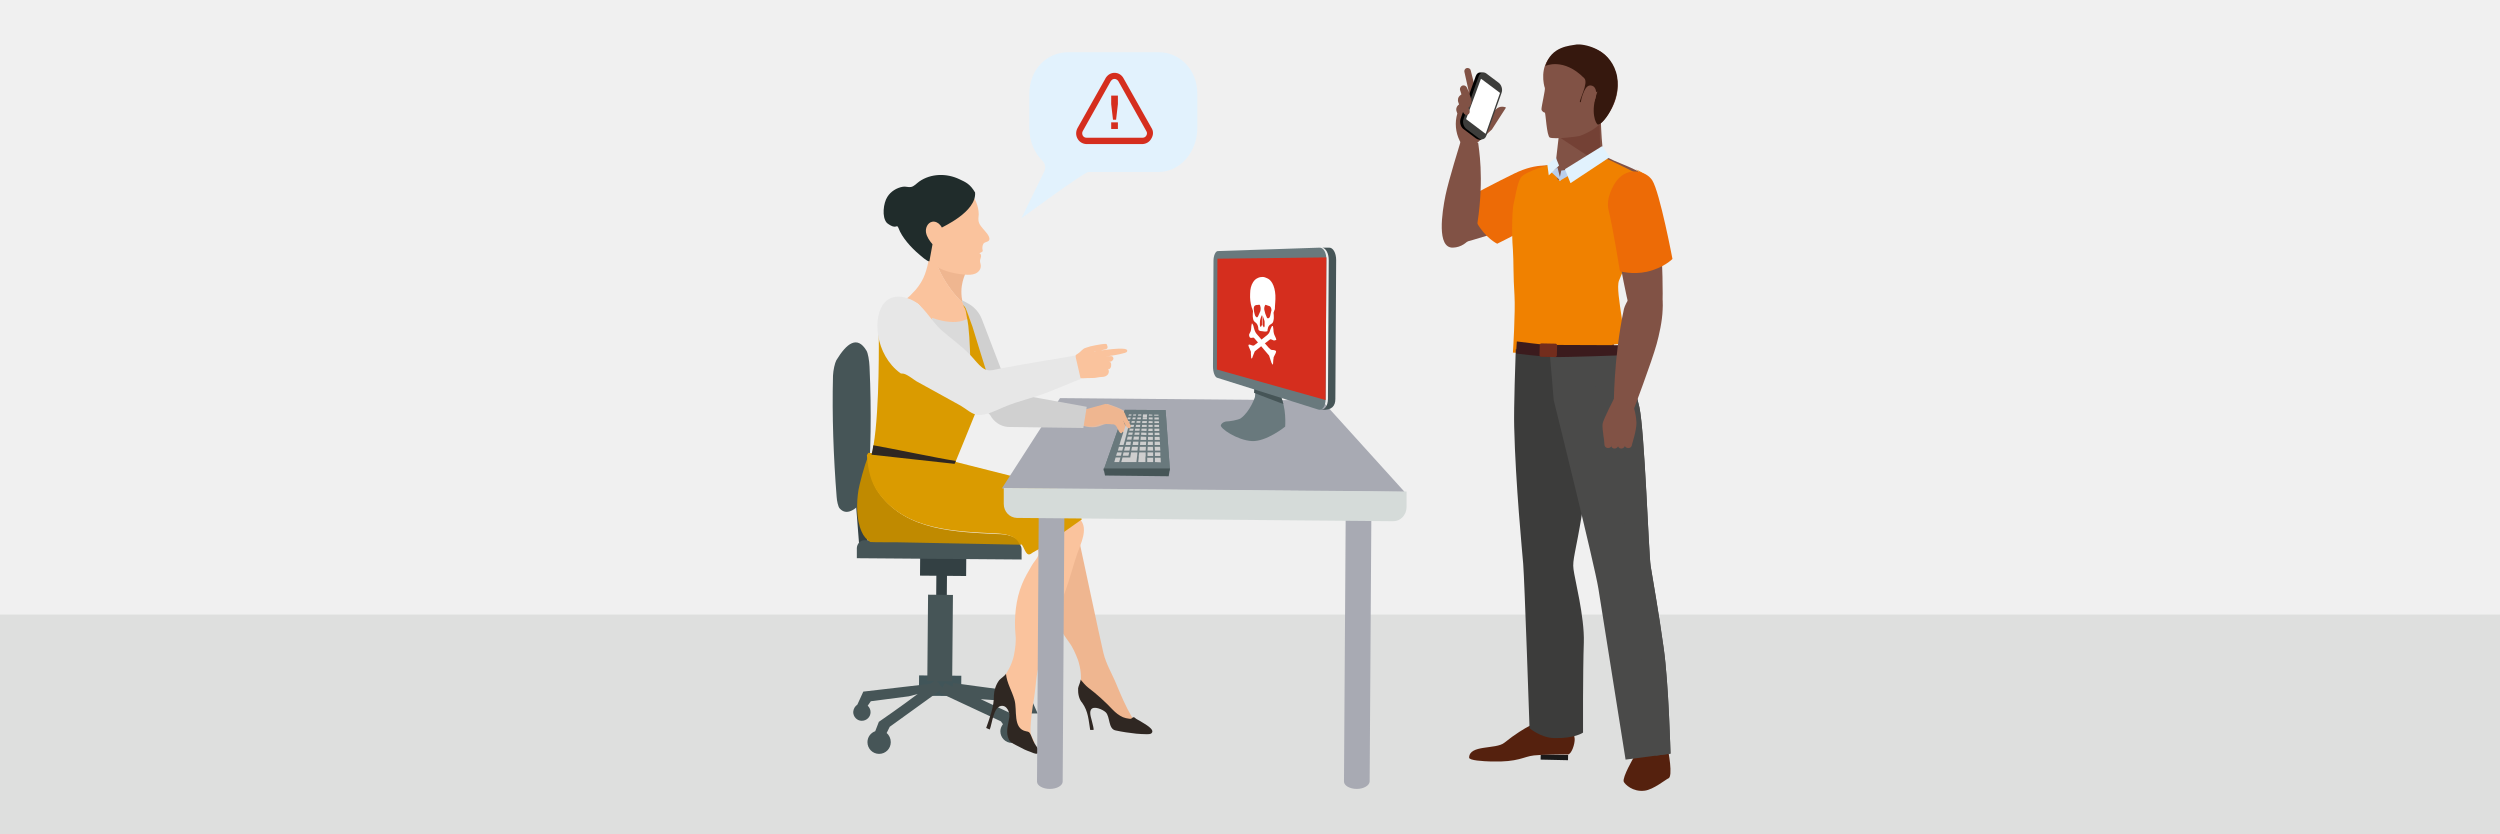
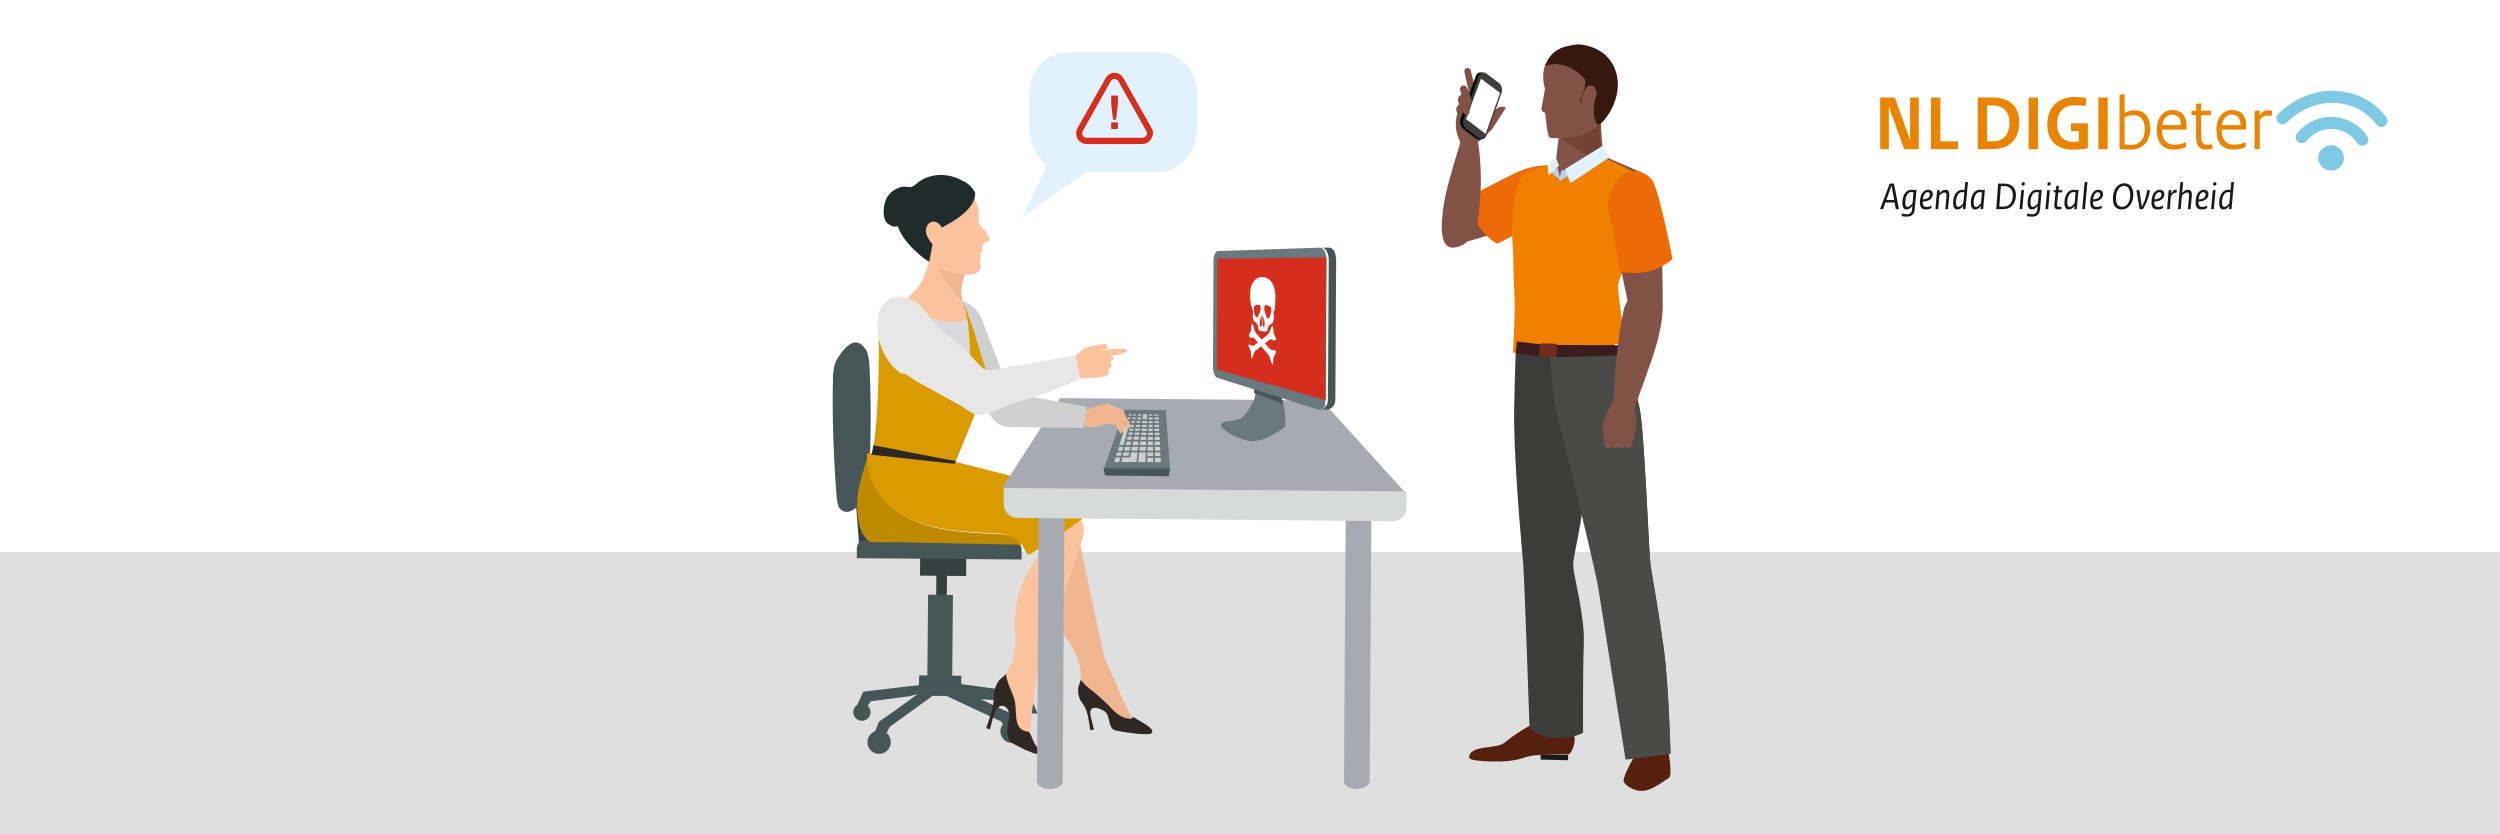
<svg xmlns="http://www.w3.org/2000/svg" height="400" viewBox="0 0 1200 400" width="1200">
  <g fill="none" fill-rule="evenodd">
-     <path d="m0 144h1201v-144h-1201z" fill="#dedfde" transform="translate(0 295)" />
+     <path d="m0 400h1200v-400h-1200z" fill="#fff" />
+     <path d="m0 400h1200v-135h-1200z" fill="#dedfde" />
+     <g>
+       <g fill-rule="nonzero" transform="translate(902 45)">
+         <path d="m11.992 26.568h7.01v-24.747h-4.139v19.994h-.149l-7.197-19.994h-7.01v24.747h4.139v-19.994h.149zm12.902 0h12.939v-3.735h-8.464v-21.012h-4.475zm29.308 0c8.017 0 13.013-4.15 13.013-13.09 0-7.469-4.586-11.657-12.864-11.657h-7.01v24.747zm-2.386-21.012h2.237c5.258 0 8.464 2.792 8.464 8.148 0 6.451-3.207 9.129-8.129 9.129h-2.573zm24.386-3.735h-4.475v24.747h4.475zm15.885 16.07h3.766v5.055c-1.081.113-1.715.151-2.834.151-4.176 0-7.607-2.867-7.607-8.639 0-5.96 3.505-8.941 8.39-8.941 1.939 0 3.319.075 5.332.377l.336-3.848c-1.715-.34-3.281-.49-5.519-.49-7.458 0-13.237 4.263-13.237 13.354 0 7.922 4.922 11.921 12.118 11.921 2.647 0 4.922-.226 7.346-.717v-11.921h-8.091zm17.6-16.07v24.747h-4.475v-24.747z" fill="#e98400" />
+         <path d="m130.117 16.835c0-5.998-3.058-8.903-7.458-8.903-1.753 0-3.169.34-4.847 1.207v-8.941l-2.461.226v25.954c1.976.34 3.542.415 5.332.415 5.519 0 9.434-3.622 9.434-9.959zm-2.61.264c0 5.093-2.834 7.432-6.413 7.432-1.119 0-2.088-.038-3.281-.226v-13.053c1.38-.679 2.685-.981 4.102-.981 3.43 0 5.593 1.999 5.593 6.828zm5.742.302c0 6.564 3.281 9.393 8.166 9.393 2.349 0 3.952-.377 5.854-1.245l.037-2.339c-1.864.868-3.58 1.245-5.63 1.245-3.43 0-5.966-2.226-5.891-7.243h11.708c.037-.754.037-1.434.037-2.037 0-4.829-2.498-7.356-6.824-7.356-4.064 0-7.458 3.282-7.458 9.582zm2.647-2.339c.373-3.207 2.386-5.055 4.698-5.055 2.722 0 4.214 1.584 4.214 5.055zm14.02-4.791h2.2v10.865c0 4.414 2.237 5.659 4.773 5.659 1.081 0 1.939-.113 3.058-.415v-2.15c-.932.189-1.566.264-2.498.264-1.678 0-2.871-1.056-2.871-3.471v-10.751h4.773v-2.113h-4.773v-3.622l-2.461.415v3.207h-2.2zm11.969 7.13c0 6.564 3.281 9.393 8.166 9.393 2.349 0 3.952-.377 5.854-1.245l.037-2.339c-1.864.868-3.58 1.245-5.63 1.245-3.43 0-5.966-2.226-5.891-7.243h11.708c.037-.754.037-1.434.037-2.037 0-4.829-2.498-7.356-6.824-7.356-4.064 0-7.458 3.282-7.458 9.582zm2.647-2.339c.373-3.207 2.386-5.055 4.698-5.055 2.722 0 4.214 1.584 4.214 5.055zm24.125-6.866-.336 2.528c-.82-.226-1.342-.302-2.088-.302-1.193 0-2.163.604-3.542 2.037v14.109h-2.461v-18.296l2.424-.226v2.15c1.417-1.622 2.61-2.263 3.915-2.263.783 0 1.305.075 2.088.264z" fill="#e98400" />
+         <path d="m7.099 43.135h-2.047l-4.648 12.24h1.475l1.088-3.172h4.408l.59 3.172h1.531zm-1.125 1.12 1.236 6.755h-3.762l2.398-6.755zm10.826 1.978c-.387-.093-.812-.149-1.365-.149-2.232 0-4.297 2.202-4.297 6.288 0 2.332.83 3.172 2.029 3.172 1.014 0 1.9-.522 2.73-1.661h.055l-.166 1.623c-.166 1.642-.996 2.332-2.416 2.332-.812 0-1.605-.112-2.508-.373v1.287c.941.187 1.66.243 2.601.243 1.844 0 3.394-1.008 3.615-3.527l.83-9.423zm-.775 6.269c-.885 1.232-1.771 1.829-2.416 1.829-.627 0-1.107-.522-1.107-2.053 0-3.34 1.439-5.075 2.822-5.075.406 0 .83.037 1.162.112zm3.523-.336c0 2.37.996 3.377 2.803 3.377 1.125 0 1.881-.187 2.748-.653v-1.213c-.793.429-1.531.653-2.379.653-1.18 0-1.844-.541-1.844-2.594 2.988 0 4.851-1.437 4.851-3.545 0-1.325-.83-2.108-2.342-2.108-1.881 0-3.836 1.959-3.836 6.083zm4.814-3.806c0 1.306-1.217 2.332-3.394 2.332.258-2.351 1.346-3.452 2.269-3.452.719 0 1.125.373 1.125 1.12zm7.377 7.016h1.309l.59-6.232c.203-2.22-.553-3.06-1.844-3.06-.848 0-1.697.411-2.748 1.474h-.055l.129-1.399-1.309.168-.812 9.05h1.309l.59-6.549c1.125-1.008 1.992-1.455 2.527-1.455.609 0 1.033.466.885 1.978zm10.882-13.08-1.328.168-.332 3.732c-.332-.075-.701-.112-1.162-.112-2.232 0-4.297 2.202-4.297 6.288 0 2.332.83 3.172 2.029 3.172 1.014 0 1.9-.522 2.73-1.661h.055l-.148 1.493h1.273zm-2.232 10.207c-.885 1.232-1.771 1.829-2.416 1.829-.627 0-1.107-.522-1.107-2.053 0-3.34 1.439-5.075 2.822-5.075.406 0 .848.037 1.18.112zm9.259-6.269c-.387-.093-.812-.149-1.365-.149-2.232 0-4.297 2.202-4.297 6.288 0 2.332.83 3.172 2.029 3.172 1.014 0 1.918-.522 2.73-1.661h.055l-.148 1.493h1.273l.83-9.33zm-.775 6.269c-.885 1.232-1.771 1.829-2.416 1.829-.627 0-1.107-.522-1.107-2.053 0-3.34 1.439-5.075 2.822-5.075.406 0 .83.037 1.162.112zm10.697 2.874c3.652 0 6.068-2.351 6.068-6.923 0-3.303-2.158-5.318-5.404-5.318h-3.135l-.904 12.24zm.461-11.046c2.582 0 4.15 1.623 4.15 4.348 0 3.75-1.863 5.504-4.463 5.504h-2.047l.719-9.852zm9.498 1.829-1.328.168-.812 9.05h1.309zm-1.199-2.78c0 .485.295.728.719.728.572 0 .904-.411.904-.914 0-.466-.258-.746-.719-.746-.535 0-.904.355-.904.933zm8.595 2.855c-.387-.093-.812-.149-1.365-.149-2.232 0-4.297 2.202-4.297 6.288 0 2.332.83 3.172 2.029 3.172 1.014 0 1.9-.522 2.73-1.661h.055l-.166 1.623c-.166 1.642-.996 2.332-2.416 2.332-.812 0-1.605-.112-2.508-.373v1.287c.941.187 1.66.243 2.601.243 1.844 0 3.394-1.008 3.615-3.527l.83-9.423zm-.775 6.269c-.885 1.232-1.771 1.829-2.416 1.829-.627 0-1.107-.522-1.107-2.053 0-3.34 1.439-5.075 2.822-5.075.406 0 .83.037 1.162.112zm5.791-6.344-1.328.168-.812 9.05h1.309zm-1.199-2.78c0 .485.295.728.719.728.572 0 .904-.411.904-.914 0-.466-.258-.746-.719-.746-.535 0-.904.355-.904.933zm3.006 3.937h.922l-.553 5.448c-.203 2.015.443 2.78 1.697 2.78.738 0 1.07-.056 1.697-.28v-1.176c-.535.187-.83.243-1.291.243-.609 0-.922-.355-.793-1.661l.535-5.355h1.863l.111-1.064h-1.863l.221-2.164-1.309.205-.184 1.959h-1.051zm10.845-1.082c-.387-.093-.812-.149-1.365-.149-2.232 0-4.297 2.202-4.297 6.288 0 2.332.83 3.172 2.029 3.172 1.014 0 1.918-.522 2.73-1.661h.055l-.148 1.493h1.273l.83-9.33zm-.775 6.269c-.885 1.232-1.771 1.829-2.416 1.829-.627 0-1.107-.522-1.107-2.053 0-3.34 1.439-5.075 2.822-5.075.406 0 .83.037 1.162.112zm6.142-10.207-1.328.168-1.162 12.912h1.309zm1.328 9.871c0 2.37.996 3.377 2.803 3.377 1.125 0 1.881-.187 2.748-.653v-1.213c-.793.429-1.531.653-2.379.653-1.18 0-1.844-.541-1.844-2.594 2.988 0 4.851-1.437 4.851-3.545 0-1.325-.83-2.108-2.342-2.108-1.881 0-3.836 1.959-3.836 6.083zm4.814-3.806c0 1.306-1.217 2.332-3.394 2.332.258-2.351 1.346-3.452 2.269-3.452.719 0 1.125.373 1.125 1.12zm11.656-5.393c-3.154 0-5.57 2.631-5.57 7.52 0 3.433 1.697 5.057 4.224 5.057 2.932 0 5.57-2.556 5.57-7.221 0-3.34-1.734-5.355-4.224-5.355zm-.24 1.287c1.771 0 2.988 1.269 2.988 4.385 0 3.788-1.918 5.635-3.855 5.635-1.789 0-2.988-1.064-2.988-4.068 0-3.881 1.789-5.952 3.855-5.952zm7.525 11.121h1.605l.996-1.903c1.107-2.127 1.881-4.329 2.361-7.221h-1.365c-.461 3.023-1.088 5.019-1.992 6.885l-.498 1.026h-.074l-1.199-7.911h-1.402zm5.662-3.209c0 2.37.996 3.377 2.803 3.377 1.125 0 1.881-.187 2.748-.653v-1.213c-.793.429-1.531.653-2.379.653-1.18 0-1.844-.541-1.844-2.594 2.988 0 4.851-1.437 4.851-3.545 0-1.325-.83-2.108-2.342-2.108-1.881 0-3.836 1.959-3.836 6.083zm4.814-3.806c0 1.306-1.217 2.332-3.394 2.332.258-2.351 1.346-3.452 2.269-3.452.719 0 1.125.373 1.125 1.12zm7.377-2.146c-.184-.093-.387-.131-.609-.131-.738 0-1.273.299-2.121 1.791h-.074l.166-1.717-1.309.168-.756 9.05h1.309l.516-6.064c.682-1.157 1.494-1.829 2.176-1.829.221 0 .332 0 .535.037zm5.275 9.162h1.309l.59-6.232c.203-2.22-.553-3.06-1.844-3.06-.848 0-1.697.429-2.748 1.474h-.055l.498-5.262-1.328.168-1.162 12.912h1.309l.59-6.549c1.107-.989 1.973-1.455 2.545-1.455.609 0 .996.466.867 1.978zm3.707-3.209c0 2.37.996 3.377 2.803 3.377 1.125 0 1.881-.187 2.748-.653v-1.213c-.793.429-1.531.653-2.379.653-1.18 0-1.844-.541-1.844-2.594 2.988 0 4.851-1.437 4.851-3.545 0-1.325-.83-2.108-2.342-2.108-1.881 0-3.836 1.959-3.836 6.083zm4.814-3.806c0 1.306-1.217 2.332-3.394 2.332.258-2.351 1.346-3.452 2.269-3.452.719 0 1.125.373 1.125 1.12zm4.777-2.202-1.328.168-.812 9.05h1.309zm-1.199-2.78c0 .485.295.728.719.728.572 0 .904-.411.904-.914 0-.466-.258-.746-.719-.746-.535 0-.904.355-.904.933zm10.052-1.082-1.328.168-.332 3.732c-.332-.075-.701-.112-1.162-.112-2.232 0-4.297 2.202-4.297 6.288 0 2.332.83 3.172 2.029 3.172 1.014 0 1.9-.522 2.73-1.661h.055l-.148 1.493h1.273zm-2.232 10.207c-.885 1.232-1.771 1.829-2.416 1.829-.627 0-1.107-.522-1.107-2.053 0-3.34 1.439-5.075 2.822-5.075.406 0 .848.037 1.18.112z" fill="#1a1919" />
+       </g>
+       <g fill="#80c9e4" transform="translate(1092 43)">
+         <path d="m27.392 26.73c-3.408-.256-6.382 2.259-6.644 5.618-.257 3.357 2.295 6.286 5.702 6.542 3.408.258 6.382-2.258 6.642-5.618.259-3.358-2.292-6.286-5.701-6.542" />
+         <path d="m28.531 13.155c-6.932-.523-13.664 2.43-17.991 7.898-1 1.262-.773 3.088.511 4.075 1.283.987 3.135.76 4.136-.502 3.109-3.93 7.925-6.048 12.898-5.678 4.646.349 8.782 2.787 11.356 6.693.565.858 1.509 1.323 2.475 1.323.552 0 1.106-.15 1.601-.467 1.367-.874 1.755-2.672.867-4.018-3.58-5.438-9.358-8.837-15.853-9.323" />
+         <path d="m29.5.633c-9.688-.728-20.674 3.629-27.987 11.094-1.127 1.154-1.097 2.994.076 4.106 1.17 1.114 3.038 1.082 4.165-.072 6.144-6.272 15.285-9.93 23.297-9.336 8.316.624 14.928 4.106 19.653 10.349.578.765 1.466 1.17 2.367 1.17.613 0 1.228-.187 1.757-.576 1.305-.958 1.577-2.778.603-4.064-5.788-7.65-13.839-11.912-23.931-12.67" />
+       </g>
+     </g>
    <path d="m372 11h458v378h-458z" opacity=".011" stroke="#fefefe" />
    <g fill-rule="nonzero" transform="translate(399.2172 21.31762)">
      <g transform="translate(299.3893 11.25558)">
        <path d="m8.787 37.519 8.715-7.93 6.778-10.532c-1.574-.743-3.51-.496-4.842.867l-3.51 3.469h-.121l-3.268-1.983s0 0-.121-.124l-5.084-20.073c-.121-.62-.605-.991-1.21-1.115-1.089-.248-2.058.743-1.816 1.859l2.179 9.789-.968-2.23c-.484-1.115-1.937-1.487-2.784-.62-.484.496-.726 1.239-.484 1.859l.605 1.859v.124l-.605.496c-.968.743-1.331 2.106-.847 3.346l.363.991c-1.089.62-1.695 2.106-1.21 3.346l.363.991c-1.331 4.337-.847 9.045 1.089 13.01l.605 1.239s.121.124.121.124l6.052.991z" fill="#815245" />
        <path d="m12.419 2.204c-.121 0-.121 0-.242 0h-.121c-.968-.124-1.816.496-2.3 1.735l-7.262 20.445c-.605 1.735 0 3.965 1.331 4.956l5.931 4.461c1.21.867 2.3.743 2.663.62.121 0 .121-.124.121-.124v-2.478l7.141-19.949c.605-1.735 0-3.965-1.331-4.956l-4.721-3.593v-.991.124z" fill="#000" />
        <path d="m14.839 2.7 5.931 4.461c1.331.991 2.058 3.222 1.331 4.956l-7.262 20.445c-.605 1.735-2.179 2.23-3.631 1.239l-5.931-4.461c-1.331-.991-2.058-3.222-1.331-4.956l7.262-20.445c.726-1.735 2.3-2.23 3.631-1.239z" fill="#3d3d3b" />
        <path d="m5.156 24.632 9.199 6.939c.121 0 .242 0 .242-.124l6.778-19.33c0-.124 0-.124 0-.124l-8.957-6.691c-.121 0-.242 0-.242.124l-7.02 19.082z" fill="#fff" />
        <path d="m6.609 12.117.847 2.478c.605 1.611.121 3.469-1.21 4.585l.484 1.239c.242.62.121 1.239-.363 1.735-.726.743-1.816.496-2.3-.248l-2.421-3.965v-.124l4.6-5.576c.242-.248.363-.248.363-.124z" fill="#815245" />
      </g>
      <path d="m384.992 342.214s-5.564 9.503-4.822 11.668c.495 1.203 4.327 5.052 10.014 4.331 4.204-.481 10.385-5.534 11.374-5.894 2.473-.722-.124-13.713-.124-13.713z" fill="#55210e" />
      <path d="m353.822 63.424c4.486 6.565.374 12.14-6.355 16.104s-45.48 16.971-47.848 16.104-7.476-11.149-5.358-13.998c2.243-2.849 33.518-18.953 39.624-21.306 5.981-2.23 14.703-4.583 19.937 3.097z" fill="#815245" />
      <path d="m349.224 59.34c-2.953-1.128-10.271-2.882-21.569 2.631-7.575 3.633-21.697 11.15-21.697 11.15s0 6.264 3.723 12.529c4.237 7.392 9.757 10.023 9.757 10.023s30.042-14.784 33.893-20.296c1.155-1.754 3.98-12.904-4.108-16.037z" fill="#ed6b06" />
      <path d="m368.933 29.077s.504 23.002 1.89 24.127c4.158 3.5 19.278 6.75 22.05 12.876 3.276 7.376-16.254 39.878-19.026 50.754-2.646 10.876 2.142 27.752 3.528 38.503 1.386 10.751-32.634 23.002-33.894 22.878-1.26 0-11.97-10.377-13.86-13.877-2.016-3.5.63-30.752.756-37.753.126-7-1.008-31.377-1.26-33.002-1.89-10.751 1.008-19.126 1.512-21.377.504-2.25.378-6 1.638-7.501 2.268-2.875 14.994-6.375 15.246-7.751.252-1.375 2.394-21.377 2.394-21.377z" fill="#815245" />
      <path d="m369.05 53.464-20.472 11.637-2.746-7.883s-13.357 3.879-15.104 6.757-2.746 10.135-3.37 12.387c-.624 2.252-1.123 13.013-.374 22.272.374 5.38.125 12.638.749 21.772.499 7.883-.749 27.528-.749 27.528s7.49.501 19.224.125c13.481-.375 27.213-2.252 27.837-2.628 2.621-2.127-.499-23.148 0-25.4s17.85-42.167 18.225-47.423-2.247-8.759-6.241-10.886c-3.995-2.127-16.977-8.258-16.977-8.258z" fill="#f08100" />
      <path d="m385.924 60.03s13.207 7.487-.254 17.346c-5.842 4.243-33.4 10.482-38.606 11.855-18.541 5.116 9.017 45.922 11.176 48.917 2.159 3.12 2.032 7.238 2.032 7.238l17.779-1.622c5.461 1.123-2.413-24.958-.127-30.448 2.159-5.615 16.255-37.312 16.255-41.554.127-9.359-8.255-11.73-8.255-11.73z" fill="#f08100" />
      <path d="m349.131 44.479 19.473-6.96.236 12.275-6.019 3.67z" fill="#744135" />
      <path d="m345.832 5.239c5.399-4.457 20.841-7.895 27.746 2.674 6.78 10.569 3.013 20.374-1.381 26.359-3.39 4.584-6.654 7.131-12.806 9.55-1.255.509-12.555 1.783-14.689.891-1.507-.637-2.009-11.97-2.385-11.97-.502 0-1.632-.764-1.632-1.655 0-1.401 1.883-9.296 1.632-10.187-.502-1.146-2.762-10.569 3.515-15.663z" fill="#815245" />
      <path d="m342.561 10.326s8.73-4.212 18.707 5.947c2.12 2.23-2.619 10.655-2.12 11.398.499.867 8.73-5.823 8.356-4.956-3.617 9.911-.624 15.61.249 15.734 2.744.372 12.346-13.38 8.73-25.15-3.617-11.77-15.963-13.628-18.956-13.256-3.118.619-12.097.743-14.965 10.283z" fill="#36180e" />
      <path d="m360.786 23.381c-1.356 3.23-2.034 7.751-.271 8.397 1.898.646 4.474-1.55 5.695-4.78 1.356-3.23.814-6.459-1.085-7.105-1.763-.646-3.119.258-4.339 3.488z" fill="#815245" />
      <path d="m340.302 340.935 13.153-0-0 2.504-13.153 0z" fill="#1a1a1a" transform="matrix(-.9997657 -.02164744 .02164744 -.9997657 686.2684 691.8037)" />
      <path d="m353.711 324.717c1.651 2.217 2.794 6.651 2.921 8.634.127 2.45-1.524 7.467-3.302 7.467-5.08-.117-11.049 0-16.256.467-5.207.583-7.239 3.267-20.447 2.917-3.81-.117-10.668-.467-10.668-1.867.127-6.301 12.827-3.85 16.891-7.117 10.414-8.401 17.272-10.384 17.272-10.384s13.208-.583 13.589-.117z" fill="#55210e" />
      <path d="m352.759 148.324s17.287 17.763 17.923 25.394c.636 7.631-7.372 31.774-10.423 50.788-3.051 19.014-4.83 22.892-4.195 27.396.508 4.503 5.339 22.892 4.957 35.151-.508 14.136-.381 43.282-.381 43.282s-3.94 2.877-13.855 2.627c-6.356-.125-11.821-4.754-11.821-4.754s-2.415-71.428-3.051-78.934c-.381-4.879-3.686-38.404-4.322-65.799-.254-8.757.636-33.525.763-37.153z" fill="#3c3c3b" />
      <path d="m350.179 60.566-1.048 5.092 11.262-6.566z" fill="#bacfed" />
      <path d="m350.07 65.658-1.706-6.566-2.986 2.189z" fill="#bacfed" />
      <path d="m378.549 145.51s6.647 17.264 9.155 28.648c2.508 11.509 4.515 70.682 5.392 76.187.878 5.63 4.013 22.643 6.27 39.532 2.383 16.889 3.261 50.541 3.261 50.541l-21.57 2.877s-11.287-70.933-13.042-82.067c-1.756-11.134-21.444-90.448-21.444-90.448l-2.132-25.396z" fill="#4a4a49" />
      <path d="m376.699 193.58c1.636 7.636 5.79 59.086 6.167 62.09.378 2.879 12.083 81.994 12.587 85.75l7.174-1.001s-.881-33.799-3.273-50.573c-2.391-16.9-5.412-33.924-6.293-39.557-.881-5.633-2.895-64.719-5.412-76.236-2.517-11.517-9.188-28.667-9.188-28.667l-19.006.125c.126-.125 15.607 40.434 17.244 48.07z" fill="#4a4a49" />
      <path d="m378.057 144.374s-32.598-.139-34.443-.139c-1.968 0-14.761-1.664-14.761-1.664l-.369 5.826s12.424 1.526 18.329 1.664c5.905.139 32.352-.832 32.352-.832z" fill="#3b1b1d" />
      <path d="m340.491 149.94 6.832.134c.373 0 .745-.402.745-.804l.124-4.824c0-.402-.373-.804-.745-.804l-6.832-.134c-.373 0-.745.402-.745.804l-.124 4.824c0 .402.373.804.745.804z" fill="#732d1d" />
      <path d="m373.533 54.069-3.638-5.295-17.948 11.106 2.668 6.715z" fill="#e1f2fd" />
      <path d="m349.131 58.14-4.944 4.703-.687-5.186 4.12-3.256z" fill="#e1f2fd" />
      <path d="m382.999 62.462c7.348-2.36 11.443 3.105 13.129 10.433 1.807 7.328 3.734 53.16 2.168 55.023-1.445 1.987-12.407 3.85-14.454.994s-8.913-42.478-9.275-48.813c-.361-6.21-.12-14.905 8.432-17.637z" fill="#815245" />
      <path d="m376.994 65.138c-1.863 2.388-5.463 8.673-4.098 14.329 1.987 8.045 5.463 29.413 5.463 29.413s5.96 1.76 12.913.251c8.195-1.885 12.293-6.159 12.293-6.159s-6.084-32.052-9.685-37.709c-2.98-4.651-11.548-6.662-16.887-.126z" fill="#ed6b06" />
      <path d="m393.679 116.402c8.403 1.128 4.628 18.808 2.314 27.334-2.314 8.526-11.448 32.601-11.448 32.601l-9.134-2.006s-.244-23.573 4.871-47.396c.609-2.382 4.871-11.661 13.396-10.533z" fill="#815245" />
      <g fill="#815245" transform="translate(369.7787 168.8337)">
        <g transform="translate(1.05584 14.30702)">
          <path d="m11.419 10.611c-.91 0-1.689-.715-1.689-1.669l.26-6.915c0-.835.78-1.55 1.819-1.55.91 0 1.689.715 1.689 1.669l-.26 6.915c0 .954-.91 1.669-1.819 1.55z" />
          <path d="m8.171 10.849c-.91 0-1.689-.715-1.689-1.669l.26-6.915c0-.835.78-1.55 1.819-1.55.91 0 1.689.715 1.689 1.669l-.26 6.915c-.13.835-.91 1.55-1.819 1.55z" />
          <path d="m4.922 10.849c-.91 0-1.689-.715-1.689-1.669l.26-6.915c0-.835.78-1.55 1.819-1.55.91 0 1.689.715 1.689 1.669l-.26 6.915c0 .835-.91 1.55-1.819 1.55z" />
          <path d="m1.803 10.611c-.91 0-1.689-.715-1.689-1.669l.26-6.915c0-.835.78-1.55 1.819-1.55.91 0 1.689.715 1.689 1.669l-.26 6.915c0 .835-.78 1.55-1.819 1.55z" />
        </g>
        <path d="m5.978.715s-5.328 10.253-5.718 12.519c-.39 2.146 1.17 10.73 1.17 10.73s3.249-2.504 5.328-2.265c2.079.358 7.537 1.669 7.537 1.669s2.339-7.273 2.209-10.73c-.13-3.458-1.17-6.915-1.17-6.915z" />
      </g>
      <g transform="translate(0 142.5707)">
        <g fill="#334043">
          <path d="m12.439 73.65 4.104-.002-.013 28.887-4.104.002z" transform="matrix(.9969342 -.07824428 .07824428 .9969342 -6.848332 1.403369)" />
          <path d="m47.996 95.934 11.006-.001-.001 22.136-11.006.001z" transform="matrix(.00842647 -.9999645 .9999645 .00842647 -53.94955 159.5963)" />
          <path d="m31.142 125.537 43.023-.002-0 5.099-43.023.002z" transform="matrix(.00842647 -.9999645 .9999645 .00842647 -75.87067 179.6577)" />
        </g>
        <path d="m47.161 155.129 9.755-0-.001 20.271-9.755 0z" fill="#415559" transform="matrix(.00842647 -.9999645 .9999645 .00842647 -113.6586 215.9073)" />
        <path d="m15.793 76.038c.746-.75 1.492-3.127 1.617-5.002 1.368-17.384 1.741-37.018.746-58.904-.124-3.001-.746-6.628-1.492-7.754-4.477-7.379-9.451-3.502-14.425 4.627-.746 1.376-1.492 4.752-1.617 7.379-.497 19.635.249 39.019 1.741 58.154.124 2.126.746 4.752 1.368 5.503 3.358 3.877 7.461.875 12.062-4.002" fill="#465557" />
        <path d="m12.062 99.174v4.877l79.089.625v-4.877c0-2.001-1.617-3.627-3.606-3.752l-71.877-.625c-1.865 0-3.482 1.626-3.606 3.752" fill="#465557" />
        <path d="m94.385 178.589h4.477l-4.352-9.755-36.312-4.877-.124 1.751-3.731-1.751-1.244 2.251-1.617-2.001v-.25h-.249l-.746-.875h7.337l.373-41.396-11.938-.125-.373 41.396h3.358l-1.865 1.376-32.208 3.752-2.86 6.253c-1.119.75-1.865 2.001-1.99 3.502 0 2.376 1.865 4.252 4.104 4.252 2.363 0 4.228-1.876 4.228-4.127 0-1.251-.497-2.251-1.368-3.127l1.492-2.126 18.28-2.376c1.368-.375 2.86-.75 4.228-1.126-7.213 5.503-18.653 13.382-18.653 13.382l-1.741 4.502c-2.114.75-3.731 2.751-3.731 5.253 0 3.127 2.487 5.628 5.596 5.628s5.596-2.501 5.596-5.628c0-1.751-.746-3.377-1.99-4.377l1.492-3.001 24.622-17.759-.746 1.376 29.472 13.757.995 1.376c-.746 1-1.244 2.126-1.244 3.377 0 3.127 2.487 5.628 5.596 5.628s5.596-2.501 5.596-5.628c0-2.876-2.238-5.378-4.974-5.628l-2.114-3.377-13.555-6.378 19.151 1.376z" fill="#465557" />
      </g>
      <path d="m108.211 229.666-2.096-1.875c2.096-.125 4.193-.625 6.165-1.25.986-.375 2.096-.75 3.083-.25.863.5 1.11 1.5 1.356 2.5 1.48 6.125 12.578 58.998 13.687 63.248 1.356 5.625 4.316 10.25 6.412 15.5 2.096 5 4.316 10.25 7.029 14.875.493.875 1.48 1.625 2.466 2.25.74.5 1.356.875 1.973 1.25-.37.5-.74 1-1.233 1.375-.493.375-.986.75-1.603.875l-4.686.125h-.123c-2.096-.5-3.576-2.125-4.686-3.875-1.11-1.875-1.48-4.125-2.836-5.875-1.603-2-3.823-3.25-5.796-4.75-1.233-1-2.343-2-3.699-2.75-.986-.5-2.096-.875-3.083-1.5-1.603-.875-1.11-1.625-.986-3.25.123-1.375.123-2.75 0-4.375-.123-1.875-.74-4.75-1.356-6.5-1.233-3.125-2.466-6.125-4.562-8.875-4.686-6.25-8.632-14.5-9.988-22.249-.617-3.375-.74-6.75-.74-10.25-.123-3.375.37-7.375-.493-10.625-.617-2.125-1.973-4.25-2.836-6.375-.617-1.75-1.356-3.5-1.973-5.25z" fill="#efb690" />
      <path d="m118.273 309.034c0-.719 1.511-3.716 1.133-4.196 1.133 1.319 2.392 2.877 3.777 3.956 4.28 3.237 8.057 6.713 11.708 10.549 1.385 1.439 3.021 2.757 4.91 3.596.881.36 1.888.599 2.896.719.252 0 .755.12 1.007 0 .378-.12.755-.719 1.259-.719.252 0 .378.12.504.24.881.839 2.266 1.319 3.273 2.038 1.259.839 6.672 3.596 4.784 5.395-.629.599-1.888.48-2.644.48-1.511 0-3.021-.12-4.658-.24-3.273-.36-6.672-.839-9.945-1.558-3.651-.719-2.518-6.593-4.784-8.751-1.259-1.199-5.791-3.357-7.05-1.199-1.007 1.678.504 5.035.755 6.713.126.719.629 2.158.504 2.997h-1.637c-.755-4.555-.881-8.871-3.777-12.947-1.637-1.798-2.14-4.555-2.014-7.073" fill="#2f2722" />
      <path d="m117.103 226.176c.252.125.378.25.631.375.631.5 1.261.999 1.766 1.749 3.657 4.497 0 11.369-1.64 16.116-2.018 5.872-3.531 11.993-5.675 17.865-4.162 11.494-8.576 22.987-12.36 34.606-1.766 5.497-1.766 10.994-2.649 16.616-.883 5.247-1.766 10.994-1.766 16.366 0 .999.504 2.124 1.009 3.248.378.75.757 1.499 1.009 2.124-.631.25-1.135.375-1.766.5-.631.125-1.261 0-1.892-.125l-4.162-2.374s0 0-.126-.125c-1.513-1.624-2.018-3.748-2.018-5.872 0-2.249 1.009-4.373.757-6.496-.252-2.499-1.64-4.747-2.522-7.121-.504-1.499-1.009-2.873-1.766-4.248-.631-.999-1.387-1.874-1.892-2.873-.883-1.624-.126-1.999.883-3.248.757-1.124 1.513-2.249 2.27-3.748.883-1.624 1.892-4.373 2.27-6.247.631-3.373 1.135-6.621.757-9.994-.757-7.746.126-16.99 3.153-24.236 1.261-3.123 3.027-6.122 4.793-9.12 1.513-2.624 4.54-4.747 2.396-7.746-.757-.999-1.766-1.874-2.27-2.998-.252-.375-.378-.875-.378-1.249 0-.75.504-1.249.883-1.874 1.766-2.124 3.91-3.873 5.675-5.997.631-.75.757-1.249 1.766-1.499 1.135-.25 2.27.125 3.405-.5 1.64-.75 3.027-2.499 4.793-2.873 1.513-.25 3.279.25 4.666.999" fill="#fac39d" />
      <path d="m80.439 305.13c.494-.621 3.209-2.484 3.209-3.105.37 4.471 2.839 8.196 4.073 12.543 1.481 4.968-.987 13.909 5.678 15.151.494.124.864.124 1.234.373.494.373.741.994.987 1.49.741 1.863 1.358 3.477 2.469 5.092.494.745 2.469 2.98.617 3.726-.987.373-2.592-.621-3.456-.869-1.852-.621-3.703-1.49-5.431-2.484-1.358-.745-3.95-1.739-4.69-3.229-1.852-3.601-.37-7.203.123-10.804.37-2.235-1.111-6.085-4.073-5.464-3.58.745-4.197 8.569-5.308 11.301-.617-.248-1.111-.497-1.728-.745 1.728-4.968 3.826-10.308 3.703-15.648.123-2.484.987-5.216 2.592-7.327" fill="#2f2722" />
      <path d="m18.53 238.848s.126 0 0 0c.126.127 12.462.127 12.84.127 2.266 0 51.611 1.017 51.611 1.017 4.028.127 6.923.127 8.056.127-1.636-4.195-7.427-5.085-11.581-5.085-19.889-1.017-43.177-1.526-56.268-19.07-3.902-5.085-5.161-11.442-5.665-18.053-1.762 3.433-4.406 14.239-4.658 15.892-1.007 6.23-1.133 14.239 1.511 20.087.881 2.161 2.392 3.814 4.154 4.958" fill="#c08a00" />
      <path d="m78.535 234.724c-19.796-1.028-42.974-1.542-56.004-19.281-3.884-5.141-5.137-11.568-5.638-18.252.376-.771.626-1.157.877-1.157 0 0 40.218 3.985 40.218 3.985l52.371 13.239 9.773 14.653c-.251.257-.626.386-.877.643-5.638 4.113-11.527 8.098-17.29 12.083-1.754 1.157-3.508 2.185-5.387 3.213-.752.514-1.378 1.157-2.255.9-1.629-.514-2.38-4.884-3.759-5.013 0 0-.125 0-.501 0-1.629-4.113-7.267-4.884-11.527-5.013" fill="#da9b00" />
      <path d="m109.593 169.772-27.942 43.387 193.336 1.635-39.72-43.89z" fill="#a8aab3" />
      <path d="m132.676 178.334c-.373 0-.747.261-1.12.261-.373.131-.871 0-1.12.131.373-.131.747 0 .995.131.747.261 1.493.131 2.364.261.747.131 3.359 1.045 2.613 2.352-.747 1.176-2.364.784-3.235.653-1.617-.261-3.359.653-4.853 1.176-4.106 1.306-8.088-.392-11.945-1.437l2.862-5.487 13.189-3.789c1.244.392 2.488.915 3.733 1.306 1.742.653 3.235 1.306 4.853 2.482.622.523.871 1.176 1.12 1.96.373.915.871 1.829 1.244 2.744.373.653 1.742 2.613.871 3.527-.498.523-1.493-.261-1.742-.653-.871-1.306-1.617-3.658-2.862-4.442-1.742-1.176-4.728-1.437-6.968-1.176" fill="#e4bca3" />
      <path d="m156.931 3.752h-43.506c-10.177 0-18.573 8.339-18.573 19.963v16.426c0 6.318 2.417 11.877 6.36 15.794 1.272 1.264 1.654 3.411.763 5.18l-10.94 22.364s30.149-22.238 32.184-22.238h33.711c10.177 0 18.573-9.476 18.573-21.101v-16.426c0-11.624-8.396-19.963-18.573-19.963z" fill="#e2f2fd" />
      <g fill="#d52e1e" transform="translate(117.3156 13.13151)">
        <path d="m36.177 26.95-13.39-23.772c-.868-1.653-2.48-2.67-4.339-2.67-1.736 0-3.224.89-4.215 2.415l-.124.127v.127l-13.39 23.772c-.868 1.525-.992 3.559 0 5.212.868 1.525 2.356 2.415 4.091 2.542h.124.124 26.656.124.124c1.736-.127 3.224-1.017 4.091-2.542 1.116-1.78 1.116-3.687.124-5.212zm-2.48 3.687c-.372.636-.992 1.017-1.736 1.017h-.124-26.78-.124c-.744 0-1.364-.381-1.736-1.017-.372-.763-.372-1.525 0-2.161l13.39-23.899.124-.127c.372-.636.992-1.017 1.736-1.017s1.488.508 1.86 1.144l13.39 23.899c.372.508.496 1.398 0 2.161z" />
        <path d="m16.836 24.281h3.224v3.178h-3.224z" />
        <path d="m16.836 15.509.868 7.5h1.488l.868-7.5v-4.068h-3.224z" />
      </g>
      <path d="m203.418 166.02-.25 3.217s-2.249 6.928-6.873 10.269c-1.125.742-5.373 1.485-6.998 1.485 0 0-1.874.247-2.499 1.732-.625 1.485 7.872 7.3 14.87 7.671 6.998.371 15.994-6.928 15.994-6.928s.75-9.527-2.499-14.97z" fill="#69797d" />
      <path d="m215.508 168.688-9.17-4.544-3.487.26-.129 2.856s14.078 5.453 14.078 5.323c-.517-2.207-1.292-3.895-1.292-3.895z" fill="#465557" />
      <path d="m234.115 97.553-48.763 1.643c-1.108 0-2.093 2.149-2.093 4.677l-.246 50.816c0 2.528.862 4.93 1.97 5.309l48.64 15.295c1.847.632 3.448-1.643 3.448-4.93l.369-66.744c.123-3.539-1.355-6.194-3.325-6.068" fill="#69797d" />
      <path d="m184.889 156.046 52.177 14.664.38-68.471-52.304.621z" fill="#d52e1e" />
      <g fill="#fff" transform="translate(199.9057 111.6179)">
        <path d="m13.446 29.93c0-.128-.126-.384-.126-.512-.253-.512-.505-1.151-.758-1.663-.253-.512-.253-1.023-.379-1.535 0-.767-.126-1.535-.253-2.302 0-.384-.126-.384-.379-.384-.126.128-.126.128-.253.256-.253.384-.379.895-.632 1.407-.126.384-.253.767-.379 1.151-.253.64-.632 1.023-1.011 1.407-1.137.895-5.054 4.093-5.938 4.732-.379.384-.884.64-1.39.384-.379-.128-.758-.256-1.137-.384-.126 0-.379 0-.505 0-.126.128-.253.384-.126.64 0 .128.126.256.126.384.253.64.505 1.279.884 2.046 0 .128.126.256.126.384v1.023c0 .64.126 1.279.126 1.791 0 .384.126.512.379.256.126-.128.253-.256.253-.512.379-.895.632-1.791 1.011-2.558 0-.128.126-.256.126-.256 1.011-.895 5.938-4.732 7.201-5.628.253-.256.505-.128.884 0 .253.128.632.256.884.384.253.128.632 0 .884-.128.379.128.505-.128.379-.384z" />
        <path d="m.433 27.755c0-.128.126-.256.126-.384.253-.384.379-.895.632-1.279.126-.384.253-.895.253-1.407 0-.767.126-1.407.253-2.046 0-.384.126-.384.253-.256s.126.256.253.384c.253.384.379.895.505 1.535.126.384.253.895.379 1.279.253.767.505 1.151.884 1.663 1.011 1.279 5.054 5.756 5.938 6.779.505.512 1.011 1.023 1.516 1.023.379 0 .758 0 1.137.128.253 0 .379.128.632.256.253.128.253.512.126.767 0 .128-.126.256-.126.384-.253.64-.632 1.151-.884 1.791 0 .128-.126.256-.126.384 0 .384 0 .64-.126 1.023 0 .64-.126 1.279-.126 1.919 0 .384-.253.512-.379.128-.126-.256-.253-.384-.379-.64-.379-1.023-.632-2.046-1.011-3.07 0-.128-.126-.256-.126-.384-1.011-1.279-5.938-6.907-7.075-8.314-.253-.256-.505-.384-.758-.256-.253 0-.505 0-.758.128-.253 0-.505-.128-.758-.384-.253-.64-.253-.895-.253-1.151z" />
        <path d="m13.067 8.825c-.126-2.302-.632-4.349-1.516-5.884-.758-1.279-1.516-1.919-2.4-2.302-.758-.384-1.516-.64-2.274-.64-.758 0-1.516.128-2.274.512-.884.384-1.642 1.023-2.274 2.046-.884 1.407-1.39 3.198-1.39 5.5-.126 2.302.126 4.477.758 6.523 0 .128 0 .128.126.256l.505 1.535c-.126.895-.126 1.663-.126 2.558.126 1.151.253 2.174.884 2.558 0 0 .126.128.126.128.253.128.379.384.632.512.505.512.884 1.279 1.011 2.302 0 .256 0 .64.126.895 0 .128 0 .256.126.256.253.128.505.384.884.384.379 0 .758.128 1.137.128.379.128.758.128 1.137.128.253 0 .632-.128.884-.128 0 0 0-.128.126-.256 0-.256 0-.64.126-.895.126-1.023.632-1.663 1.137-2.046.253-.128.379-.256.632-.384 0 0 .126-.128.126-.128.632-.256.884-1.279 1.011-2.558 0-.895 0-1.791-.126-2.686l.505-1.407c0-.128.126-.128.126-.256 0-1.919.379-4.221.253-6.651zm-8.338 10.104c-.253.512-.632.64-.884.256-.379-.256-.632-.767-.758-1.407-.126-.64-.379-1.407-.379-2.174-.126-.895.126-1.663.632-1.919.253-.128.632-.256.884-.256h.253c.253 0 .505 0 .758-.128.505 0 .632.767.758 1.535 0 .512 0 1.023-.126 1.535-.379.895-.758 1.791-1.137 2.558zm1.895 3.837v.256c-.126.256-.253.512-.379.767 0 .128-.126.128-.126.128-.126.128-.253 0-.379-.256s-.126-.512-.126-.767c0-.895 0-1.919.253-2.686.126-.64.379-1.151.632-1.663 0-.128.126-.128.126-.256v.64zm1.263.767c0 .256-.126.512-.253.64h-.126c-.253-.256-.379-.64-.632-1.151v-.128c0-1.407 0-2.814 0-4.221 0-.128 0-.128 0-.256.126.128.126.128.126.256.253.64.505 1.407.758 2.174 0 .128.126.384.126.64zm3.158-7.035c-.126.767-.379 1.663-.505 2.302-.253.767-.632 1.151-1.137 1.023-.253 0-.379-.128-.505-.512-.505-1.023-.884-2.174-1.137-3.453-.126-.767 0-1.535.253-2.046.126-.384.253-.512.505-.384.632.256 1.263.384 1.895.64.379.256.758 1.023.758 1.791 0 .384 0 .512-.126.64z" />
      </g>
      <path d="m242.139 103.489-.382 66.69c0 3.284-1.654 5.558-6.49 5.179l-.636-.253c1.909.632 3.563-1.642 3.563-4.926l.382-66.69c0-3.031-1.273-5.558-3.054-5.936h3.181c1.909-.126 3.436 2.526 3.436 5.936z" fill="#465557" />
      <path d="m140.681 175.4-10.226 29.077h31.91l-2.094-28.954z" fill="#69797d" />
      <path d="m140.681 175.4-10.226 29.077h31.91l-2.094-28.954z" fill="#69797d" />
      <path d="m139.112 178.595c.616.93.985 2.125 1.355 3.321.37 1.063 1.109 2.125 1.232 3.188.123.797-.37 1.594-1.232 1.328-.37-.133-.616-.398-.862-.531-.37 1.195-1.109.797-1.601 0-.985-1.594-1.232-3.321-2.956-3.586-1.232-.133-2.587 0-3.818-.133-2.094 0-4.188-.133-6.405-.133 0 0 .739-2.789.739-2.922.37-1.594.739-2.789 2.34-2.789 2.094 0 4.065.133 6.159.133.985 0 2.094 0 3.079.398.862.398 1.478 1.063 1.971 1.727" fill="#efb690" />
      <path d="m130.455 203.538.739 3.395 30.555.357.616-3.752z" fill="#465557" />
      <g fill="#cecece" transform="translate(135.1475 177.2754)">
        <path d="m3.458 21.002-.617 2.202h-2.346l.617-2.202z" />
        <path d="m21.734.938h-2.099v-.489h2.099z" />
        <path d="m21.858 2.773h-2.099v-.979h2.099z" />
        <path d="m21.981 4.486h-2.223v-.856h2.099z" />
        <path d="m21.981 6.321h-2.223v-.979h2.223z" />
        <path d="m22.105 8.279h-2.346v-1.101h2.346z" />
        <path d="m22.228 10.236h-2.346v-1.101h2.223z" />
        <path d="m22.352 12.561h-2.47v-1.468h2.346z" />
        <path d="m22.475 15.007h-2.593v-1.59h2.47z" />
        <path d="m22.599 17.699h-2.593l-.123-1.835h2.593z" />
        <path d="m22.599 20.268h-2.593v-1.713h2.593z" />
        <path d="m22.846 23.327-2.84-.122v-2.08h2.717z" />
        <path d="m18.77.938h-1.729l.123-.612 1.605.122z" />
        <path d="m18.894 2.773-1.852-.122v-.856h1.852z" />
        <path d="m18.894 4.486h-1.976l.123-.979 1.852.122z" />
        <path d="m18.894 6.321h-1.976v-.979h1.976z" />
        <path d="m18.894 8.279h-2.099l.123-1.101h1.976z" />
        <path d="m19.017 10.236h-2.223v-1.101h2.223z" />
        <path d="m19.017 12.561h-2.346v-1.468h2.346z" />
        <path d="m19.017 15.007h-2.47l.123-1.59h2.346z" />
        <path d="m19.141 17.699h-2.717l.123-1.835h2.47z" />
        <path d="m19.141 20.268h-2.717v-1.713h2.717z" />
        <path d="m19.141 23.204h-2.84v-2.08h2.84z" />
        <path d="m15.56 18.555v1.59l-.123.856v2.202h-3.458l.247-2.202v-.856l.247-1.59z" />
        <path d="m15.683 15.864-.123 1.835h-2.964l.123-1.835z" />
        <path d="m15.807 13.417-.123 1.59h-2.84l.123-1.59z" />
        <path d="m15.807 11.092v1.468h-2.717l.123-1.59z" />
        <path d="m15.93 9.135v1.101l-2.593-.122.123-1.101z" />
        <path d="m16.054 7.177-.123 1.101-2.47-.122.123-.979z" />
        <path d="m16.054 5.342v.979h-2.346l.123-.979z" />
        <path d="m16.177 3.507-.123.979h-2.223l.123-.979z" />
        <path d="m16.177 1.794v.856h-2.099l.123-.856z" />
        <path d="m16.301.326-.123.612v.856h-1.976v-.856l.123-.612z" />
        <path d="m13.46.326v.612h-1.605c0-.122.123-.367.123-.612z" />
        <path d="m13.337 1.794-.123.856h-1.729c0-.245.123-.612.123-.856z" />
        <path d="m13.09 3.507-.123.856h-1.852c0-.245.123-.612.123-.856z" />
        <path d="m12.966 5.342-.123.979h-2.099c0-.367.123-.612.247-.979z" />
        <path d="m12.596 9.013-.123 1.101h-2.346c.123-.367.123-.734.247-1.101z" />
        <path d="m12.349 10.97-.123 1.468h-2.593c.123-.489.123-.979.247-1.468z" />
        <path d="m12.102 13.417-.123 1.59h-2.717c.123-.489.247-1.101.247-1.59z" />
        <path d="m11.855 15.864-.247 1.835h-2.964c.123-.612.247-1.223.37-1.835z" />
        <path d="m10.991.326c0 .245-.123.367-.123.612h-1.358l.123-.612z" />
        <path d="m10.744 1.794c0 .245-.123.612-.123.856h-1.482l.247-.856z" />
        <path d="m10.373 3.507c0 .245-.123.612-.123.856h-1.605l.247-.856z" />
        <path d="m10.003 5.342c-.123.367-.123.734-.247.979h-1.729l.247-.979z" />
        <path d="m9.756 7.177c-.123.367-.123.734-.247.979h-1.852l.247-.979z" />
        <path d="m9.385 9.013c-.123.367-.123.734-.247 1.101h-1.976l.247-1.101z" />
        <path d="m9.015 10.97c-.123.489-.247.979-.247 1.468h-2.223l.37-1.468z" />
        <path d="m8.521 13.417c-.123.612-.247 1.101-.247 1.59h-2.346l.37-1.59z" />
        <path d="m8.15 15.864c-.123.612-.247 1.223-.37 1.835h-2.593l.494-1.835z" />
        <path d="m7.656 18.555c-.123.612-.247 1.101-.37 1.59h-2.717l.37-1.59z" />
        <path d="m11.608 18.555-.123 1.59-.123.856-.247 2.202h-3.458-.864-2.964l.617-2.202h2.84.864c0-.245.123-.612.123-.856.123-.489.247-1.101.247-1.59z" />
        <path d="m8.768.326-.123.612h-1.358l.247-.612z" />
        <path d="m8.397 1.794-.247.856h-1.358l.247-.856z" />
        <path d="m7.903 3.507-.123.856h-1.482l.247-.856z" />
        <path d="m7.533 5.22-.247 1.101-.247.856-.247.979-.247.856-.247 1.101-.247.856-.37 1.468-.247.856-.494 1.713h-1.976l.494-1.713.247-.856.494-1.468.247-.856.37-1.101.247-.856.37-.979.247-.856.247-1.101z" />
        <path d="m4.816 15.864-.494 1.835h-2.099l.494-1.835z" />
        <path d="m4.075 18.555-.37 1.59h-2.346l.494-1.59z" />
        <path d="m12.719 7.177-.123.979h-2.223c0-.367.123-.734.123-.979z" />
      </g>
      <g transform="translate(18.77049 61.90571)">
        <path d="m98.28 87.422c.125-.377 1.371-1.005 1.62-1.256.997-.754 1.869-2.01 3.115-2.387 2.617-.879 2.243-.754 4.735-1.256.748-.126 4.362-.879 5.234-.628.249 0 .249.251.374.377 1.246 2.889-1.745 1.884-3.489 3.015-.623.502-2.119-.377-2.742.126 2.368-.251 4.611-.628 6.979-.879 1.371-.126 8.848-1.13 8.972.502.125.879-1.122 1.13-1.62 1.256-2.617.754-6.106 1.256-8.723 1.633 2.243-.251 3.614-.628 3.739 1.005 0 .502-.748 1.633-2.243 1.507 1.371.126 1.122 1.005 1.122 1.884 0 1.13-1.122 2.135-1.495 1.382 1.122 1.884-.125 4.019-2.991 4.019-1.371 0-2.866.502-4.237.502-1.745 0-2.991 0-4.735.126-2.368.126-3.863-.628-6.106-1.13z" fill="#fac39d" />
        <path d="m28.37 32.155c2.617 2.763 4.985 5.024 6.979 7.034 7.352 7.034 10.219 8.416 10.219 8.416.125.377-3.614 6.28-1.371 14.696-8.474-8.164-13.957-18.715-15.826-30.145" fill="#efb690" />
        <path d="m112.86 116.185c-.374 0-.748.251-1.122.251-.374.126-.872 0-1.122.126.374-.126.748 0 .997.126.748.251 1.495.126 2.368.251.748.126 3.365 1.005 2.617 2.261-.748 1.13-2.368.754-3.24.628-1.62-.251-3.365.628-4.86 1.13-4.112 1.256-8.1-.377-11.963-1.382l2.866-5.275 13.209-3.643c1.246.377 2.492.879 3.739 1.256 1.745.628 3.24 1.256 4.86 2.387.623.502.872 1.13 1.122 1.884.374.879.872 1.758 1.246 2.638.374.628 1.745 2.512.872 3.391-.498.502-1.495-.251-1.745-.628-.872-1.256-1.62-3.517-2.866-4.271-1.745-1.13-4.735-1.382-6.979-1.13" fill="#efb690" />
        <path d="m43.822 60.919 2.617 1.382c3.115 1.633 5.608 4.396 6.854 7.662l13.583 35.421 36.762 6.657-1.62 10.174-36.388-.502c-3.489-.377-6.48-2.387-8.225-5.527l-12.088-14.193z" fill="#d0d0d0" />
        <path d="m51.922 38.31c.748 0 1.122.879.997 1.633s-.498 1.382-.498 2.135.374 1.507.374 2.261c.125 1.633-1.122 3.14-2.617 3.768s-3.24.628-4.86.502c-6.231-.502-12.586-2.135-17.197-6.28-4.237-3.768-6.48-9.169-8.474-14.445-1.246-3.266-2.368-6.657-2.243-10.174 0-1.005.125-2.01.374-3.015 2.119-9.044 11.091-12.309 19.316-11.43 7.976.879 14.58 8.29 14.705 16.329 0 1.005-.249 1.884-.125 2.889.125 2.01 1.745 3.517 2.991 5.024.872 1.005 3.24 3.643 1.869 4.899-.748.628-1.869.502-2.492 1.382-.498.879-.623 2.01-.374 3.015 0 .126.125.377 0 .502 0 .377-1.371 1.005-1.745 1.005" fill="#fac39d" />
        <path d="m18.774 58.784c.997-1.005 1.869-2.01 2.866-3.015 1.869-2.261 3.365-4.647 4.362-7.411 1.869-5.15 2.617-10.928 2.368-16.454 0 0 .125.126.125.126 1.869 11.43 7.352 22.107 15.702 30.145.125.377.249.754.249 1.13 2.866 5.024 5.359 8.918 1.745 11.179-2.866 1.884-13.459-2.135-17.571-3.768-.997-.377-1.62-.628-1.62-.628-.748-.377-1.62-3.266-1.994-4.019-.623-1.13-1.122-2.387-2.119-3.266-.748-.628-1.371-.879-2.243-1.005s-2.742.126-3.489-.251c-1.246-.879.748-1.884 1.62-2.763" fill="#fac39d" />
        <path d="m47.436 69.083s-4.985 4.899-18.07.251c.997 26.754 2.617 39.063 2.617 39.063l15.577 5.401 5.483-17.334z" fill="#dadada" />
        <path d="m56.409 98.475c0 1.758-12.213 31.401-15.577 39.566-.249.628-.374 1.005-.623 1.382-.249.502 1.745 1.507 1.745 1.507s-5.982 3.266-5.982 3.266c-.997-.126-10.219-5.15-35.765-8.039h-.125c.125-.377.249-.754.374-1.256.374-1.256.623-2.763.872-4.522 2.991-17.71 2.492-52.88 2.492-52.88l3.489-3.643 20.313-1.256s14.456 20.725 20.063 22.609c-.125 0 0-2.387 0-2.638 0-1.005 0-1.884 0-2.889 0-1.884 0-3.894-.125-5.778-.125-3.517-.374-7.16-.748-10.676-.249-1.758-.498-3.517-.872-5.15-.125-.754-.249-1.633-.498-2.512-.125-.502-.374-.879-.623-1.256-.125-.377-.374-.754-.498-1.13.125 0 .125 0 .125.126.249.251.498.502.748.879.249.377.498.754.623 1.256.374 1.005.748 2.01 1.122 3.015.623 1.758 1.246 3.517 1.869 5.15 1.122 3.517 2.119 7.034 3.24 10.551.997 3.14 1.994 6.28 2.991 9.546.623 1.382 1.371 3.266 1.371 4.773" fill="#da9b00" />
        <path d="m40.831 138.041c-.249.628-.374 1.005-.623 1.382l-39.878-4.396c.374-1.256.623-2.763.872-4.522 7.477 1.256 31.902 6.406 39.628 7.536" fill="#2f2722" />
        <path d="m50.053 9.169c-2.368-4.019-4.362-4.899-7.602-6.406-6.106-2.889-13.583-2.763-19.191 1.13-1.246.879-2.492 2.387-3.988 2.638-1.246.251-2.617-.377-3.863-.126-2.991.502-5.857 2.261-7.477 4.899-1.869 2.889-2.742 9.672-.249 12.435.249.251.623.502.997.754.997.628 2.243 1.382 3.365 1.005.125 0 .374-.126.498-.126.374 0 .623.502.748.879 1.62 4.522 6.231 9.546 9.845 12.561.748.628 3.988 3.643 4.985 3.391.498-2.763.997-5.401 1.495-8.164-1.371-1.633-2.742-3.517-3.115-5.652-.374-2.135.748-4.647 2.866-5.15 1.495-.377 3.115.502 3.988 1.633.249.377.623.754.748 1.13-.125-.126 16.699-7.411 15.951-16.831z" fill="#202c2b" />
        <path d="m6.686 61.924c4.611-5.024 12.337-2.135 15.577.377 4.237 3.391 7.477 9.169 11.465 12.812 4.86 4.271 10.219 7.913 14.58 12.686 1.745 1.884 3.115 3.768 5.109 5.401 2.991 2.387 5.483 1.005 9.222.377 9.596-1.884 35.142-6.029 35.516-6.155l2.617 11.305c-.623.251-1.246.377-1.745.628-4.362 1.758-8.599 3.517-12.96 5.275-7.352 3.015-14.83 4.396-22.182 7.536-3.614 1.507-8.474 4.145-12.462 3.768-2.991-.251-5.608-2.889-8.225-4.396-4.735-2.638-9.471-5.275-14.331-7.913-2.243-1.256-4.611-2.512-6.854-3.768-1.495-.879-5.109-3.894-6.854-3.768-.374 0-.748 0-.872-.126-12.337-8.918-13.708-27.508-7.602-34.039" fill="#e7e7e7" />
      </g>
      <path d="m110.863 353.856.821-127.681-12.318-.125-.821 127.807c0 1.88 2.737 3.508 6.159 3.508 3.422 0 6.159-1.629 6.159-3.508z" fill="#a8aab3" />
      <path d="m258.212 353.856.821-127.681-12.318-.125-.821 127.807c0 1.88 2.737 3.508 6.159 3.508 3.285 0 6.022-1.629 6.159-3.508z" fill="#a8aab3" />
      <path d="m82.59 212.918v7.643c0 3.69 2.755 6.589 6.261 6.721l180.689 1.581c3.506 0 6.261-2.899 6.386-6.589v-7.643z" fill="#d5dbd9" />
      <path d="m298.188 97.546c-7.861.247-5.24-16.8-3.573-25.077 1.667-7.906 6.67-23.718 7.146-25.447 0-.124.119-.124.119-.124l8.337.371c.119 0 .119 0 .119.124.119 1.853 2.978 16.306-.357 38.171-.238 2.471-3.692 11.735-11.791 11.982z" fill="#815245" />
    </g>
  </g>
</svg>
